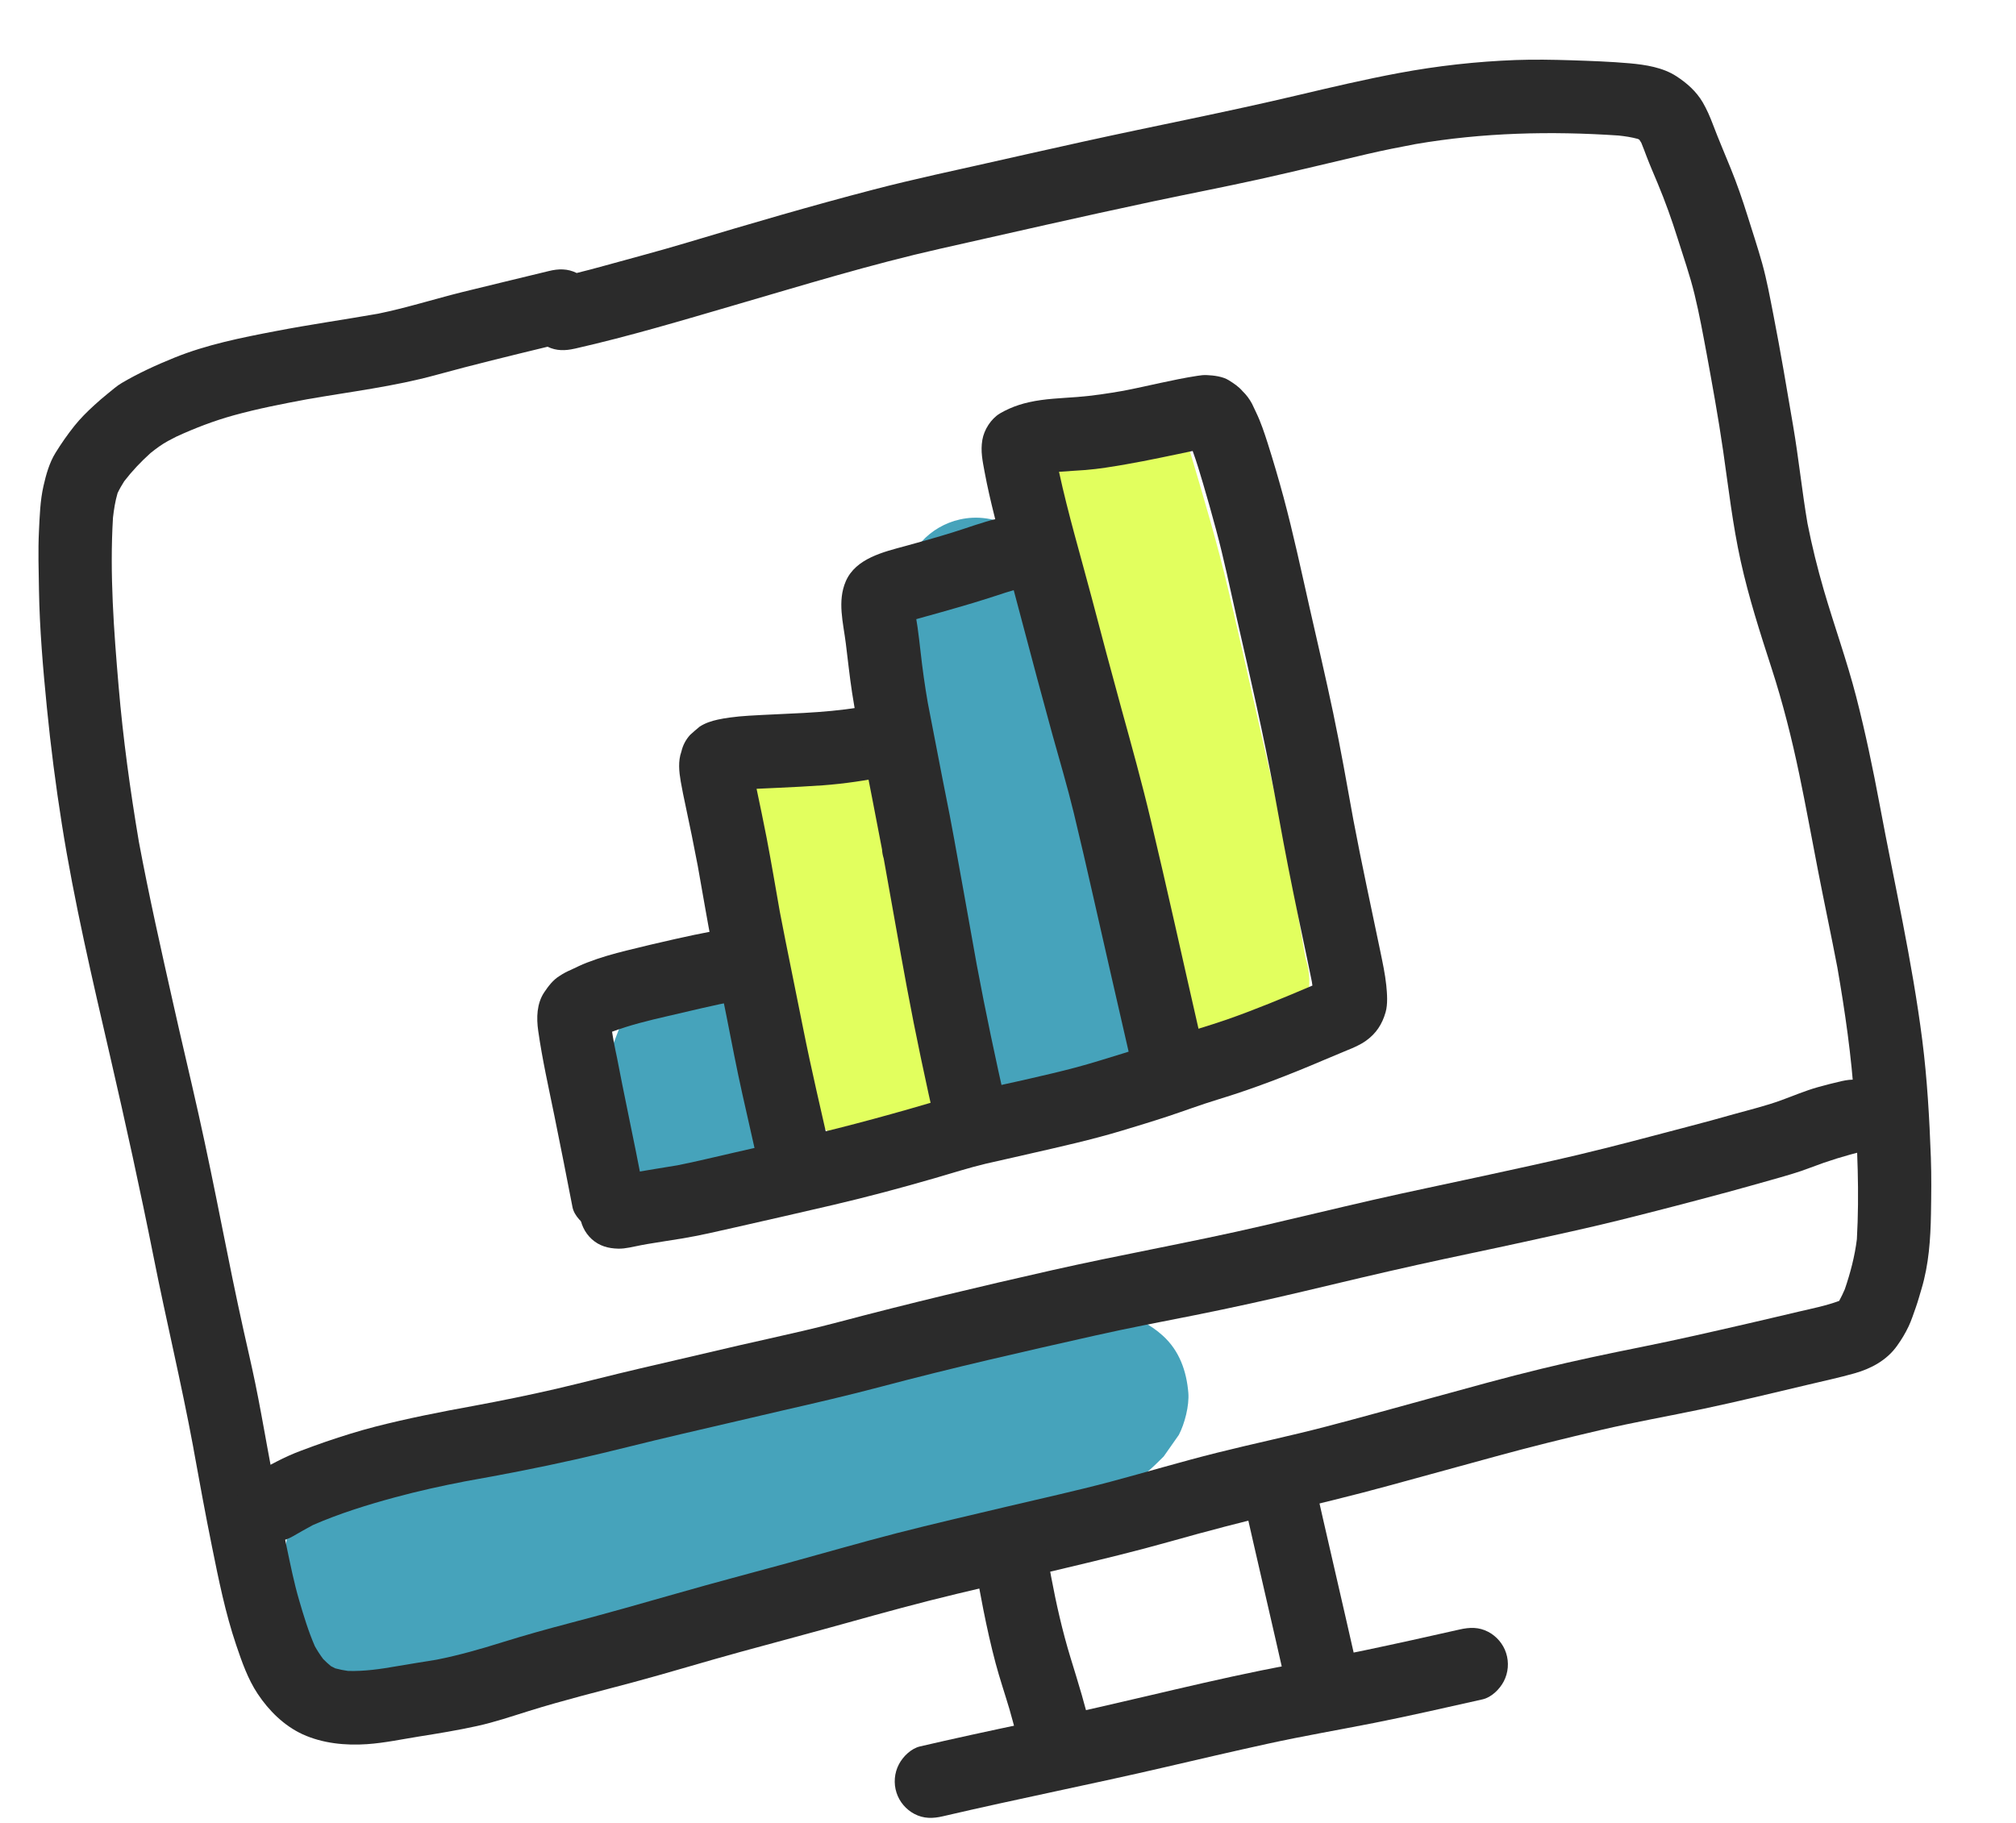
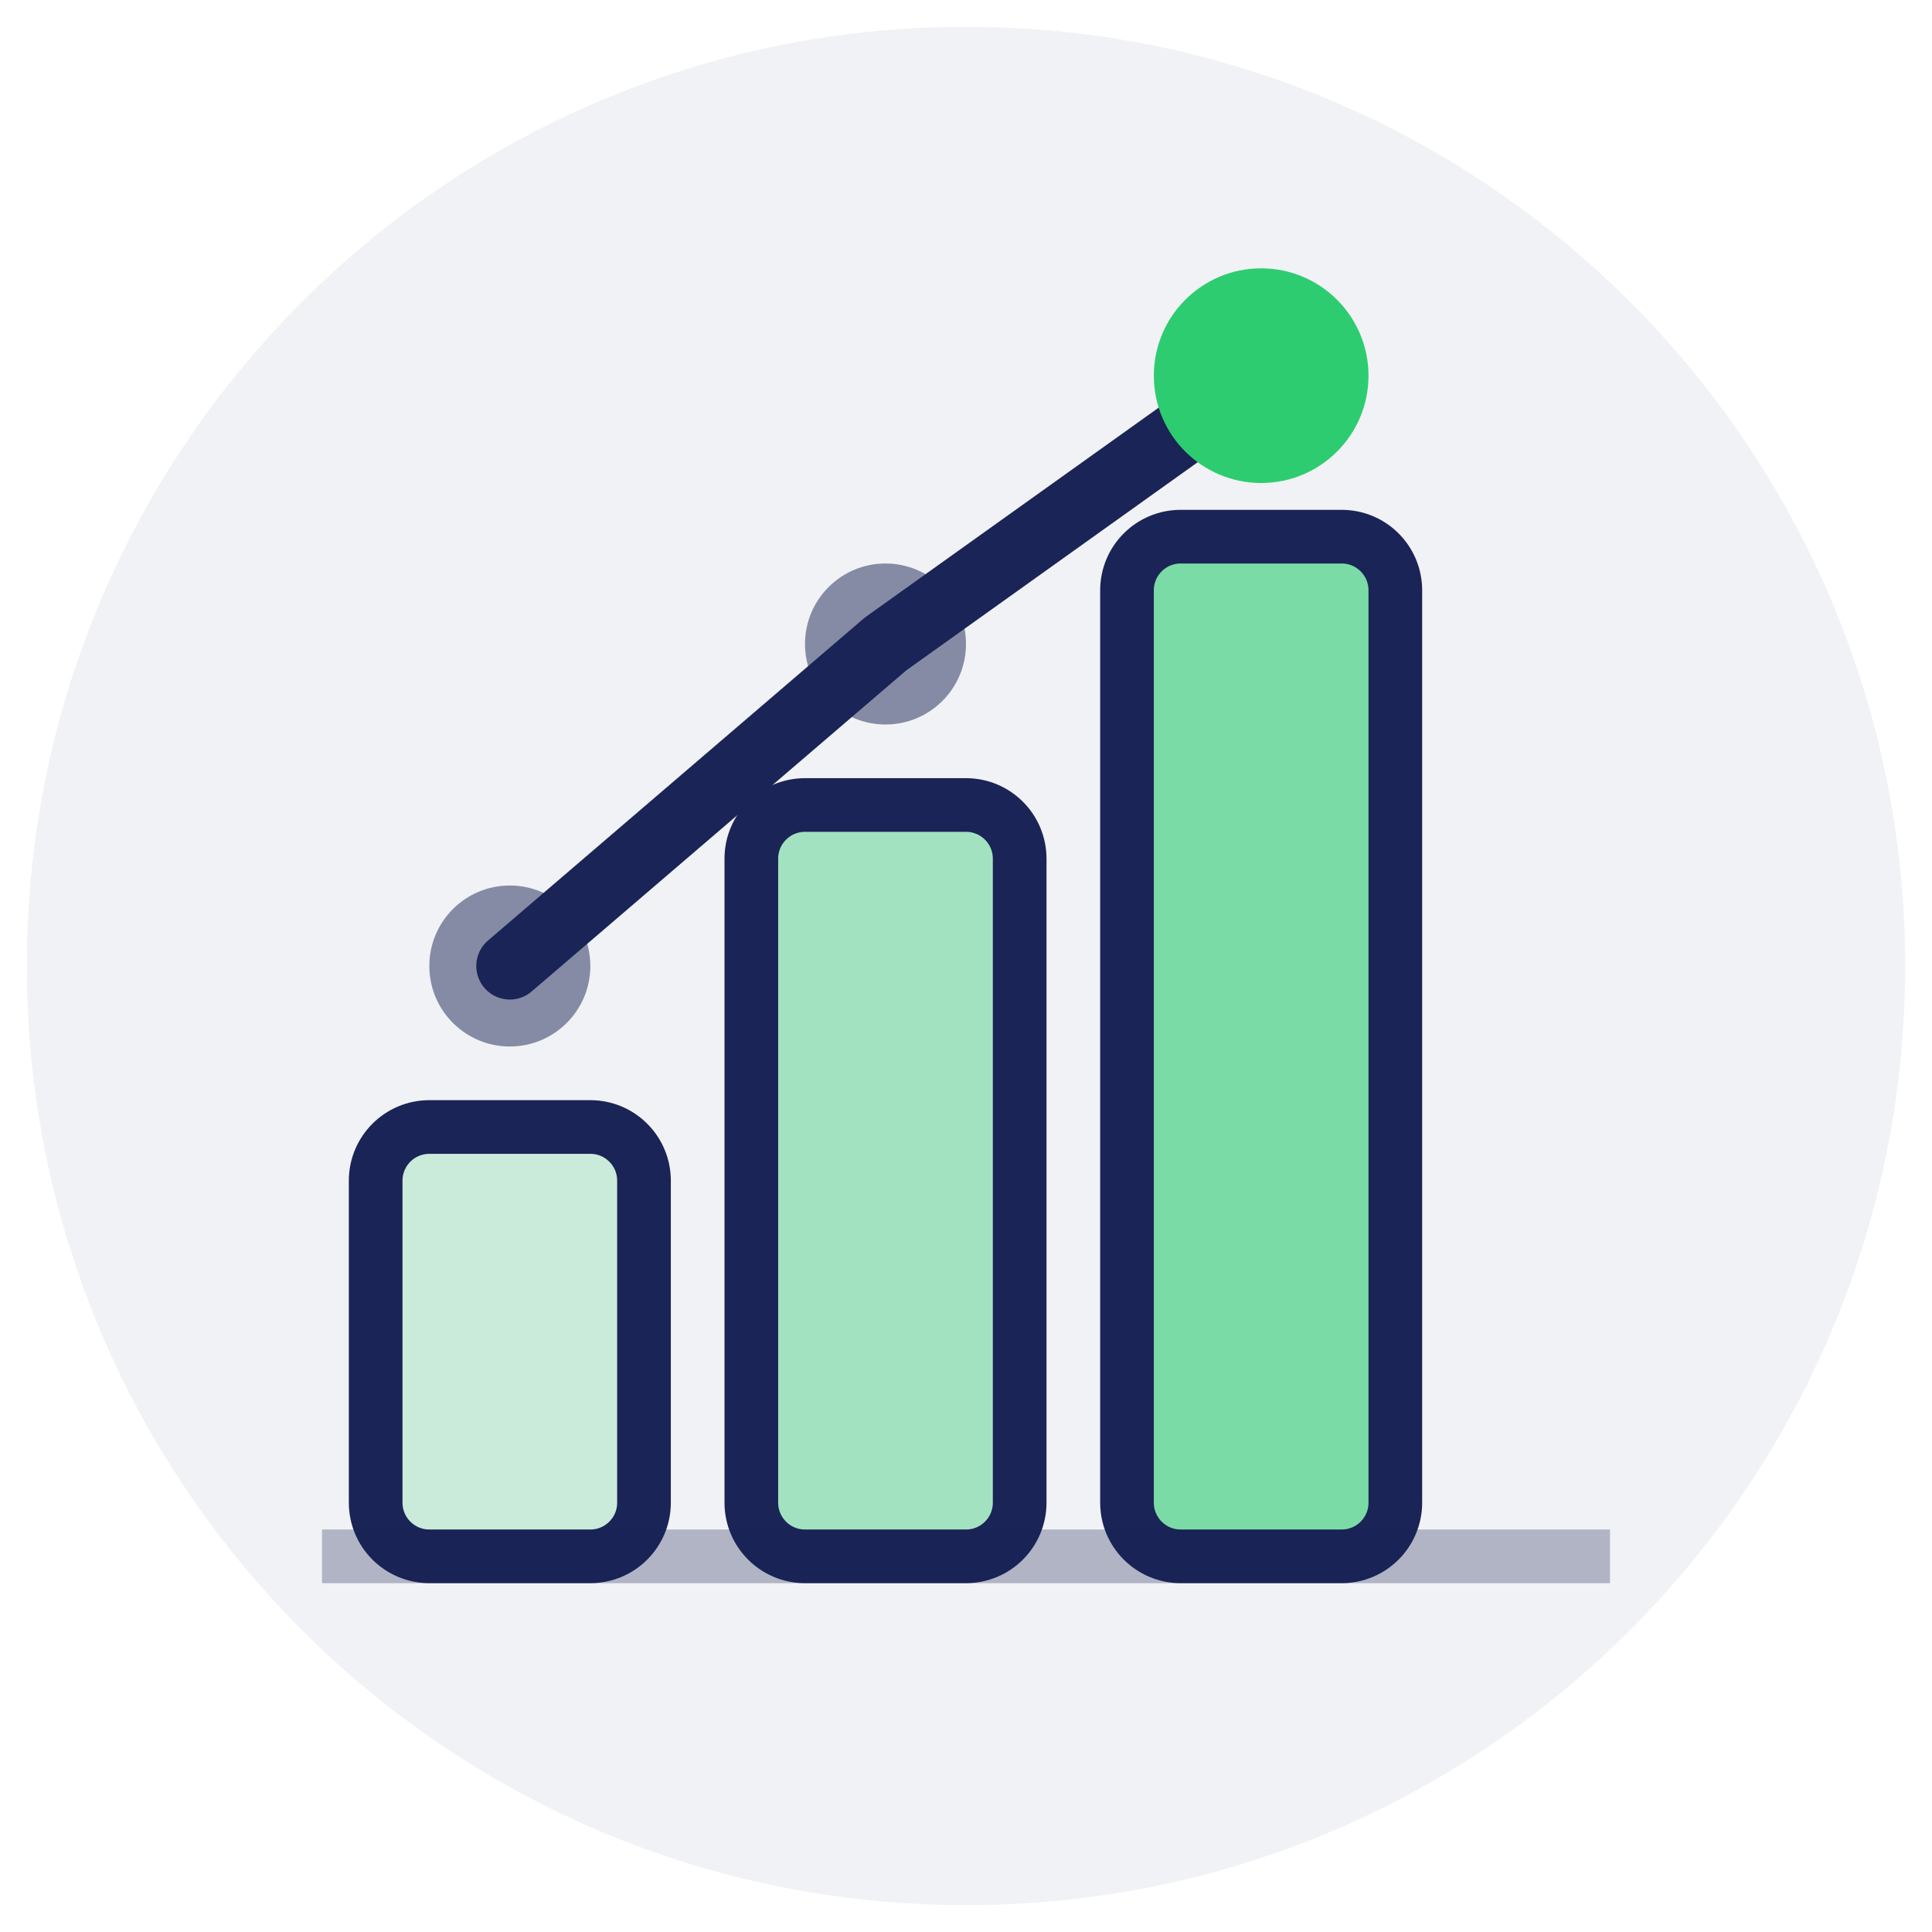
- <svg xmlns="http://www.w3.org/2000/svg" width="73" height="66" viewBox="0 0 73 66" fill="none">
-   <path d="M24.204 35.306C23.613 35.499 22.904 35.995 22.673 36.602C22.341 37.474 21.962 38.35 21.783 39.271C21.701 39.696 21.669 40.135 21.668 40.566C21.668 40.998 21.86 41.798 22.157 42.148C22.331 42.352 22.505 42.558 22.68 42.762C22.898 42.918 23.118 43.073 23.341 43.223C23.501 43.33 23.977 43.494 24.252 43.518C24.547 43.596 24.839 43.609 25.13 43.556C25.433 43.529 25.726 43.467 26.013 43.372C26.303 43.283 26.581 43.135 26.856 42.989C26.908 42.968 26.96 42.949 27.014 42.93C28.383 42.454 29.172 40.972 28.716 39.573C28.53 39.001 28.148 38.525 27.667 38.201C27.723 37.798 27.688 37.401 27.561 37.006C27.348 36.351 26.876 35.795 26.265 35.475C25.708 35.183 25.054 35.101 24.443 35.239C24.361 35.259 24.282 35.281 24.204 35.306Z" fill="#46A3BB" />
-   <path d="M33.37 19.618C32.922 20.11 32.602 20.856 32.679 21.534C32.852 23.069 33.011 24.604 33.148 26.143C33.306 27.928 33.62 29.68 33.975 31.436C34.257 32.823 34.553 34.21 34.946 35.57C35.315 36.852 35.606 38.148 35.892 39.452C36.032 40.093 36.629 40.689 37.188 40.982C38.005 41.409 39.103 41.4 39.871 40.857C40.694 40.273 41.145 39.401 41.078 38.384C41.06 38.105 41.001 37.837 40.904 37.587C40.755 36.9 40.606 36.213 40.441 35.531C40.264 34.801 40.044 34.085 39.847 33.361C39.443 31.867 39.133 30.343 38.843 28.822C38.648 27.656 38.519 26.489 38.413 25.311C38.291 23.966 38.147 22.626 37.995 21.284C37.914 20.564 37.675 19.939 37.129 19.441C36.608 18.968 35.913 18.718 35.212 18.751C35.059 18.758 34.906 18.779 34.755 18.813C34.225 18.932 33.737 19.212 33.37 19.618Z" fill="#46A3BB" />
-   <path d="M27.98 27.136C27.549 27.609 27.184 28.394 27.29 29.052C27.584 30.896 27.881 32.74 28.159 34.586C28.294 35.483 28.427 36.376 28.613 37.264C28.705 37.708 28.811 38.149 28.906 38.592C28.923 38.728 28.935 38.865 28.944 39.003C29.031 40.451 30.265 41.605 31.727 41.535C33.162 41.467 34.347 40.2 34.259 38.752C34.191 37.623 33.859 36.51 33.629 35.402C33.488 34.551 33.375 33.694 33.243 32.841C33.035 31.494 32.817 30.147 32.602 28.8C32.56 28.566 32.516 28.332 32.474 28.098C32.327 27.653 32.08 27.274 31.735 26.957C31.216 26.485 30.522 26.233 29.82 26.267C29.666 26.274 29.514 26.295 29.365 26.329C28.837 26.45 28.349 26.731 27.98 27.136Z" fill="#E2FF5E" />
-   <path d="M39.774 14.782C38.368 15.242 37.659 16.75 38.071 18.139C38.466 19.465 38.872 20.789 39.204 22.133C39.491 23.291 39.753 24.454 40.018 25.616C40.527 27.853 41.069 30.087 41.501 32.339C41.735 33.686 41.952 35.037 42.222 36.376C42.352 37.015 42.967 37.617 43.518 37.907C44.149 38.237 44.902 38.3 45.579 38.079C46.234 37.864 46.79 37.392 47.11 36.783C47.189 36.567 47.268 36.35 47.347 36.135C47.451 35.658 47.429 35.188 47.28 34.723C47.265 34.648 47.251 34.573 47.236 34.498C46.978 33.033 46.745 31.564 46.447 30.107C46.15 28.66 45.812 27.22 45.487 25.779C45.151 24.287 44.816 22.797 44.464 21.309C44.08 19.683 43.605 18.087 43.13 16.487C42.741 15.174 41.298 14.429 40.002 14.721C39.926 14.736 39.85 14.757 39.774 14.782Z" fill="#E2FF5E" />
-   <path d="M10.468 55.226C10.347 55.931 10.247 56.621 10.188 57.336C10.114 58.244 10.19 59.201 10.702 59.987C10.907 60.303 11.411 60.836 11.774 60.977C12.224 61.151 12.717 61.399 13.224 61.312C13.555 61.256 13.891 61.238 14.197 61.091C14.321 61.044 14.442 60.992 14.56 60.933C15.244 61.743 16.398 62.165 17.429 61.772C17.789 61.634 18.151 61.512 18.506 61.363C19.111 61.108 19.697 60.799 20.279 60.493C21.014 60.106 21.738 59.697 22.476 59.316C23.643 58.776 24.798 58.216 25.953 57.651C26.203 57.617 26.453 57.581 26.701 57.542C27.48 57.42 28.234 57.261 28.979 57.007C29.616 56.789 30.238 56.507 30.854 56.237C30.886 56.223 30.918 56.209 30.949 56.195C32.276 55.89 33.605 55.595 34.942 55.327C35.553 55.229 36.164 55.137 36.773 55.028C37.504 54.897 38.241 54.781 38.96 54.589C39.688 54.393 40.428 54.007 41.075 53.642C41.476 53.416 41.814 53.066 42.138 52.747C42.322 52.488 42.505 52.227 42.686 51.966C42.899 51.559 43.067 50.903 43.03 50.441C42.965 49.658 42.707 48.914 42.104 48.371C41.655 47.964 41.15 47.711 40.556 47.587C39.496 47.369 38.356 47.564 37.327 47.824C36.159 48.121 35.013 48.571 33.889 49C33.388 49.191 32.897 49.404 32.412 49.628C32.266 49.611 32.122 49.607 31.984 49.617C30.583 49.72 29.221 50.017 27.854 50.328C26.474 50.642 25.094 50.954 23.716 51.283C22.588 51.553 21.462 51.831 20.341 52.132C19.973 52.097 19.603 52.077 19.237 52.099C18.562 52.142 17.879 52.305 17.262 52.585C16.432 52.962 15.644 53.377 14.878 53.863C14.535 53.544 14.11 53.316 13.65 53.212C13.272 53.127 12.878 53.134 12.499 53.219C11.517 53.444 10.645 54.194 10.468 55.226Z" fill="#46A3BB" />
-   <path d="M31.634 6.865C29.378 7.452 27.14 8.109 24.907 8.778C23.892 9.083 22.866 9.352 21.845 9.635C21.526 9.724 21.204 9.808 20.882 9.887C20.556 9.725 20.226 9.729 19.878 9.815C18.838 10.071 17.795 10.315 16.754 10.574C15.732 10.828 14.725 11.149 13.694 11.36C12.46 11.577 11.22 11.753 9.99 11.99C8.745 12.228 7.484 12.479 6.306 12.957C5.656 13.221 5.01 13.515 4.406 13.872C4.231 13.975 4.077 14.114 3.92 14.24C3.748 14.378 3.572 14.528 3.41 14.678C3.156 14.91 2.911 15.153 2.696 15.422C2.447 15.734 2.218 16.062 2.008 16.403C1.787 16.76 1.666 17.195 1.574 17.603C1.453 18.134 1.437 18.699 1.41 19.241C1.376 19.943 1.4 20.65 1.411 21.353C1.434 22.777 1.557 24.204 1.697 25.621C1.837 27.034 2.017 28.441 2.239 29.843C2.687 32.67 3.345 35.468 3.988 38.256C4.545 40.672 5.077 43.088 5.561 45.519C6.016 47.812 6.566 50.088 6.993 52.386C6.979 52.311 6.965 52.236 6.952 52.16C6.971 52.263 6.99 52.367 7.008 52.471C7.01 52.484 7.013 52.498 7.015 52.511C7.013 52.499 7.011 52.487 7.008 52.475C7.222 53.655 7.437 54.837 7.676 56.013C7.919 57.215 8.16 58.417 8.554 59.58C8.759 60.185 8.972 60.802 9.328 61.339C9.732 61.95 10.288 62.501 10.959 62.809C11.682 63.139 12.51 63.22 13.293 63.166C13.926 63.122 14.547 62.989 15.171 62.889C15.872 62.778 16.572 62.663 17.265 62.511C17.905 62.372 18.529 62.159 19.154 61.964C20.397 61.576 21.661 61.264 22.919 60.927C24.218 60.579 25.504 60.183 26.802 59.828C28.105 59.471 29.412 59.124 30.713 58.761C32.019 58.397 33.323 58.039 34.642 57.724C35.955 57.41 37.268 57.1 38.581 56.788C39.858 56.485 41.133 56.177 42.397 55.82C43.7 55.452 45.01 55.108 46.329 54.797C47.658 54.482 48.982 54.163 50.299 53.802C51.585 53.45 52.871 53.099 54.155 52.746C55.418 52.399 56.688 52.086 57.962 51.789C59.192 51.501 60.437 51.283 61.672 51.023C62.946 50.754 64.214 50.444 65.481 50.145C66.037 50.012 66.598 49.893 67.149 49.737C67.752 49.568 68.319 49.263 68.689 48.745C68.857 48.511 68.99 48.291 69.113 48.032C69.216 47.815 69.287 47.582 69.369 47.358C69.449 47.133 69.511 46.901 69.58 46.673C69.843 45.792 69.905 44.879 69.921 43.963C69.932 43.282 69.942 42.599 69.917 41.917C69.865 40.499 69.785 39.076 69.606 37.668C69.24 34.806 68.596 31.995 68.067 29.16C67.82 27.841 67.547 26.529 67.212 25.228C66.876 23.926 66.418 22.664 66.042 21.373C65.81 20.575 65.611 19.771 65.45 18.956C65.25 17.784 65.131 16.601 64.931 15.43C64.703 14.086 64.477 12.74 64.215 11.401C64.093 10.779 63.98 10.153 63.81 9.541C63.646 8.955 63.453 8.376 63.272 7.796C63.093 7.226 62.897 6.658 62.672 6.105C62.456 5.571 62.227 5.041 62.023 4.501C61.921 4.23 61.801 3.954 61.655 3.704C61.421 3.308 61.088 3.013 60.707 2.764C60.216 2.442 59.588 2.345 59.015 2.293C58.31 2.231 57.604 2.206 56.898 2.183C56.227 2.162 55.556 2.15 54.884 2.174C53.461 2.227 52.048 2.385 50.648 2.646C49.423 2.875 48.21 3.16 46.996 3.447C44.423 4.057 41.825 4.556 39.243 5.125C37.94 5.413 36.639 5.706 35.338 5.999C34.841 6.11 34.343 6.22 33.846 6.332C33.107 6.501 32.368 6.673 31.634 6.865ZM13.793 11.343C13.863 11.33 13.932 11.318 14.002 11.306C13.932 11.318 13.862 11.33 13.793 11.343ZM20.821 12.625C22.768 12.183 24.685 11.61 26.601 11.05C29.069 10.331 31.533 9.574 34.043 9.008C36.612 8.429 39.18 7.84 41.756 7.293C43.039 7.021 44.327 6.773 45.608 6.49C46.905 6.202 48.198 5.885 49.492 5.583C50.08 5.446 50.672 5.328 51.264 5.217C53.689 4.802 56.153 4.742 58.606 4.908C58.842 4.933 59.076 4.968 59.305 5.03C59.323 5.039 59.341 5.048 59.359 5.057C59.384 5.094 59.408 5.131 59.431 5.169C59.499 5.332 59.559 5.497 59.622 5.662C59.748 5.991 59.889 6.315 60.025 6.641C60.296 7.289 60.534 7.953 60.744 8.623C60.955 9.295 61.191 9.966 61.358 10.652C61.536 11.382 61.67 12.125 61.808 12.864C61.795 12.793 61.782 12.722 61.769 12.65C61.993 13.876 62.219 15.105 62.397 16.338C62.589 17.67 62.741 19.007 63.032 20.324C63.322 21.637 63.732 22.913 64.147 24.193C64.556 25.452 64.881 26.744 65.152 28.041C65.393 29.193 65.602 30.354 65.827 31.51C66.055 32.689 66.308 33.864 66.533 35.045C66.81 36.645 67.044 38.252 67.147 39.874C67.255 41.538 67.332 43.211 67.238 44.878C67.163 45.494 67.002 46.103 66.801 46.691C66.739 46.836 66.672 46.975 66.597 47.113C66.121 47.289 65.62 47.388 65.127 47.503C64.52 47.644 63.914 47.792 63.306 47.93C62.015 48.227 60.725 48.524 59.426 48.784C58.223 49.025 57.026 49.277 55.834 49.567C54.515 49.886 53.209 50.251 51.9 50.61C50.604 50.966 49.311 51.326 48.012 51.666C46.704 52.008 45.38 52.283 44.069 52.612C42.772 52.936 41.492 53.32 40.202 53.664C38.943 53.998 37.666 54.278 36.398 54.578C35.091 54.888 33.78 55.189 32.476 55.524C31.148 55.866 29.831 56.249 28.508 56.611C27.185 56.973 25.857 57.321 24.539 57.699C23.251 58.067 21.963 58.433 20.667 58.772C19.835 58.99 19.006 59.221 18.185 59.477C17.397 59.724 16.616 59.947 15.809 60.107C15.33 60.188 14.848 60.258 14.369 60.343C13.782 60.446 13.195 60.532 12.6 60.514C12.445 60.492 12.292 60.462 12.141 60.421C12.087 60.396 12.034 60.369 11.981 60.339C11.883 60.259 11.791 60.173 11.702 60.082C11.591 59.935 11.492 59.781 11.401 59.619C11.166 59.079 10.992 58.503 10.828 57.94C10.643 57.307 10.515 56.659 10.379 56.016C10.096 54.666 9.844 53.312 9.595 51.956C9.617 52.073 9.638 52.19 9.661 52.308C9.525 51.57 9.395 50.831 9.243 50.095C9.11 49.449 8.959 48.807 8.816 48.164C8.541 46.923 8.288 45.68 8.041 44.433C7.769 43.068 7.492 41.703 7.188 40.344C6.89 39.007 6.568 37.673 6.27 36.335C5.833 34.391 5.395 32.446 5.029 30.488C4.714 28.623 4.456 26.748 4.296 24.865C4.123 22.839 3.968 20.783 4.091 18.749C4.125 18.447 4.172 18.151 4.257 17.859C4.328 17.709 4.409 17.568 4.498 17.429C4.785 17.056 5.102 16.722 5.45 16.408C5.652 16.247 5.854 16.095 6.084 15.97C6.185 15.915 6.287 15.863 6.388 15.812C7.062 15.502 7.749 15.239 8.464 15.041C9.336 14.8 10.225 14.627 11.114 14.461C12.679 14.186 14.264 14 15.8 13.577C17.136 13.21 18.482 12.884 19.828 12.557C20.151 12.713 20.466 12.704 20.809 12.627C20.813 12.627 20.817 12.626 20.821 12.625ZM66.723 46.956C66.696 46.999 66.667 47.041 66.636 47.081C66.665 47.039 66.694 46.998 66.723 46.956ZM7.01 52.475C7.01 52.473 7.009 52.472 7.009 52.471C7.004 52.443 6.998 52.414 6.993 52.386C6.999 52.415 7.004 52.445 7.01 52.475Z" fill="#2B2B2B" />
-   <path d="M66.671 39.157C66.382 39.225 66.094 39.296 65.809 39.377C65.357 39.506 64.928 39.69 64.488 39.85C63.942 40.049 63.371 40.187 62.811 40.343C62.243 40.504 61.674 40.66 61.103 40.808C59.784 41.154 58.465 41.51 57.139 41.824C56.008 42.092 54.872 42.335 53.737 42.583C52.4 42.875 51.056 43.149 49.722 43.454C48.392 43.758 47.067 44.08 45.738 44.388C44.395 44.701 43.044 44.974 41.693 45.247C40.498 45.487 39.301 45.73 38.111 45.998C35.517 46.584 32.936 47.197 30.365 47.879C29.511 48.106 28.649 48.299 27.787 48.493C27.454 48.568 27.12 48.642 26.789 48.718C25.575 48.998 24.365 49.285 23.151 49.566C22.145 49.8 21.144 50.063 20.137 50.298C19.148 50.527 18.153 50.728 17.155 50.914C15.957 51.131 14.766 51.366 13.586 51.668C12.983 51.824 12.388 52.011 11.799 52.212C11.501 52.314 11.208 52.423 10.913 52.533C10.296 52.76 9.724 53.08 9.155 53.406C8.527 53.767 8.385 54.665 8.765 55.247C9.177 55.879 9.977 55.998 10.605 55.638C10.846 55.501 11.086 55.361 11.33 55.231C12.288 54.813 13.302 54.498 14.31 54.225C15.143 54 15.992 53.812 16.84 53.648C18.179 53.411 19.511 53.154 20.837 52.855C22.121 52.567 23.394 52.23 24.678 51.934C25.876 51.66 27.072 51.373 28.27 51.097C29.494 50.818 30.715 50.535 31.93 50.213C34.486 49.534 37.063 48.95 39.643 48.37C40.852 48.097 42.068 47.868 43.285 47.626C44.604 47.362 45.92 47.072 47.23 46.761C48.586 46.437 49.943 46.115 51.304 45.812C52.6 45.523 53.901 45.26 55.198 44.974C56.338 44.723 57.48 44.477 58.613 44.197C59.95 43.864 61.286 43.517 62.616 43.157C63.119 43.021 63.623 42.877 64.125 42.736C64.609 42.599 65.09 42.467 65.559 42.286C66.196 42.042 66.833 41.843 67.498 41.687C67.82 41.611 68.116 41.321 68.264 41.038C68.429 40.721 68.461 40.346 68.35 40.008C68.243 39.681 68.006 39.402 67.701 39.243C67.371 39.07 67.045 39.073 66.694 39.152C66.686 39.153 66.678 39.155 66.671 39.157ZM17.174 50.911C17.251 50.897 17.327 50.883 17.404 50.87C17.327 50.883 17.25 50.897 17.174 50.911Z" fill="#2B2B2B" />
-   <path d="M35.591 55.392C35.38 55.624 35.189 56.025 35.247 56.349C35.479 57.651 35.71 58.95 36.05 60.23C36.2 60.792 36.388 61.346 36.554 61.904C36.713 62.443 36.825 63.005 37.059 63.517C37.211 63.846 37.375 64.108 37.708 64.282C38.024 64.448 38.399 64.478 38.738 64.368C39.065 64.261 39.344 64.025 39.503 63.719C39.653 63.434 39.73 62.998 39.589 62.69C39.398 62.275 39.297 61.825 39.173 61.389C39.044 60.937 38.901 60.487 38.764 60.035C38.469 59.069 38.246 58.083 38.059 57.087C38.007 56.8 37.956 56.513 37.904 56.227C37.884 56.109 37.862 55.992 37.84 55.876C37.767 55.653 37.644 55.464 37.471 55.304C37.211 55.068 36.865 54.944 36.514 54.961C36.437 54.965 36.36 54.974 36.285 54.992C36.02 55.05 35.776 55.19 35.591 55.392Z" fill="#2B2B2B" />
-   <path d="M45.827 52.392C45.5 52.498 45.223 52.734 45.062 53.041C44.884 53.379 44.894 53.709 44.976 54.071C45.511 56.446 46.068 58.815 46.603 61.191C46.675 61.513 46.971 61.809 47.252 61.956C47.566 62.121 47.943 62.154 48.282 62.042C48.609 61.935 48.886 61.7 49.047 61.394C49.225 61.056 49.215 60.726 49.133 60.364C48.598 57.989 48.041 55.62 47.506 53.243C47.434 52.922 47.138 52.624 46.857 52.478C46.58 52.333 46.253 52.291 45.947 52.359C45.906 52.367 45.866 52.379 45.827 52.392Z" fill="#2B2B2B" />
-   <path d="M33.314 63.248C32.993 63.323 32.697 63.612 32.549 63.897C32.384 64.211 32.353 64.588 32.464 64.927C32.57 65.255 32.806 65.532 33.111 65.693C33.449 65.87 33.781 65.862 34.141 65.778C35.507 65.459 36.881 65.164 38.252 64.868C39.558 64.587 40.865 64.307 42.166 64.004C43.414 63.714 44.662 63.423 45.914 63.149C47.192 62.869 48.483 62.649 49.767 62.395C51.078 62.135 52.382 61.835 53.686 61.543C54.008 61.47 54.303 61.176 54.451 60.894C54.616 60.578 54.647 60.203 54.536 59.864C54.43 59.536 54.194 59.258 53.889 59.098C53.549 58.92 53.221 58.93 52.859 59.012C51.718 59.269 50.576 59.525 49.432 59.764C48.182 60.026 46.923 60.241 45.672 60.496C44.288 60.777 42.912 61.101 41.537 61.423C40.393 61.69 39.248 61.958 38.101 62.202C36.805 62.479 35.507 62.751 34.214 63.042C33.914 63.109 33.614 63.178 33.314 63.248Z" fill="#2B2B2B" />
-   <path d="M22.696 34.422C22.209 34.542 21.728 34.678 21.259 34.86C21.057 34.937 20.864 35.033 20.668 35.126C20.526 35.185 20.39 35.259 20.262 35.344C20.024 35.489 19.857 35.714 19.706 35.938C19.434 36.346 19.421 36.862 19.489 37.332C19.636 38.37 19.869 39.398 20.078 40.426C20.299 41.522 20.52 42.618 20.73 43.717C20.791 44.035 21.106 44.339 21.379 44.483C21.695 44.648 22.07 44.679 22.409 44.569C22.736 44.462 23.015 44.225 23.175 43.92C23.215 43.812 23.254 43.704 23.294 43.596C23.347 43.357 23.335 43.123 23.261 42.89C22.951 41.272 22.598 39.662 22.291 38.045C22.306 38.131 22.322 38.217 22.338 38.303C22.279 37.994 22.21 37.679 22.163 37.365C22.81 37.123 23.479 36.96 24.155 36.804C24.99 36.613 25.824 36.405 26.664 36.246C26.982 36.187 27.287 35.871 27.43 35.599C27.596 35.283 27.627 34.906 27.516 34.568C27.409 34.241 27.174 33.963 26.869 33.802C26.761 33.762 26.653 33.723 26.545 33.683C26.307 33.632 26.07 33.642 25.838 33.718C25.371 33.806 24.903 33.905 24.437 34.01C23.853 34.139 23.273 34.28 22.696 34.422ZM22.12 36.943C22.119 36.946 22.118 36.95 22.116 36.953C22.117 36.949 22.119 36.946 22.12 36.943Z" fill="#2B2B2B" />
-   <path d="M25.337 26.314C25.219 26.411 25.101 26.512 24.989 26.615C24.832 26.789 24.726 26.989 24.674 27.217C24.548 27.565 24.589 27.948 24.65 28.305C24.701 28.597 24.761 28.886 24.823 29.173C24.979 29.902 25.128 30.631 25.267 31.363C25.438 32.321 25.6 33.282 25.783 34.239C25.945 35.093 26.139 35.941 26.305 36.794C26.492 37.744 26.673 38.692 26.884 39.636C27.107 40.625 27.33 41.614 27.553 42.605C27.625 42.925 27.92 43.222 28.201 43.369C28.516 43.536 28.892 43.566 29.231 43.455C29.558 43.348 29.837 43.113 29.997 42.808C30.175 42.468 30.164 42.139 30.083 41.777C29.74 40.255 29.378 38.734 29.074 37.203C28.799 35.809 28.505 34.418 28.238 33.022C28.081 32.13 27.931 31.238 27.761 30.349C27.646 29.753 27.52 29.16 27.396 28.567C27.649 28.553 27.902 28.544 28.155 28.532C28.702 28.506 29.248 28.48 29.795 28.441C30.578 28.382 31.35 28.27 32.118 28.108C32.438 28.04 32.738 27.738 32.884 27.461C33.049 27.145 33.08 26.769 32.97 26.431C32.862 26.102 32.626 25.825 32.321 25.666C31.979 25.486 31.656 25.502 31.291 25.58C31.23 25.593 31.169 25.605 31.107 25.618C29.787 25.836 28.443 25.837 27.109 25.92C26.878 25.934 26.65 25.955 26.419 25.987C26.281 26.006 26.136 26.029 25.993 26.061C25.762 26.11 25.532 26.188 25.337 26.314Z" fill="#2B2B2B" />
-   <path d="M34.489 19.284C33.929 19.457 33.362 19.617 32.794 19.772C32.001 19.987 30.986 20.219 30.626 21.052C30.314 21.774 30.534 22.554 30.627 23.3C30.702 23.895 30.763 24.491 30.854 25.084C30.957 25.764 31.097 26.44 31.231 27.115C31.47 28.331 31.707 29.548 31.939 30.764C31.945 30.876 31.966 30.985 31.999 31.089C32.279 32.641 32.548 34.194 32.835 35.743C33.153 37.46 33.519 39.164 33.902 40.866C33.975 41.188 34.268 41.485 34.549 41.632C34.865 41.797 35.242 41.829 35.58 41.718C35.907 41.611 36.185 41.375 36.345 41.069C36.523 40.731 36.511 40.402 36.43 40.039C36.048 38.346 35.688 36.649 35.369 34.942C35.206 34.033 35.044 33.124 34.881 32.215C34.792 31.725 34.704 31.235 34.615 30.745C34.598 30.649 34.58 30.553 34.563 30.457C34.562 30.45 34.561 30.444 34.56 30.437C34.504 30.135 34.448 29.831 34.39 29.527C34.302 29.063 34.204 28.6 34.115 28.136C33.943 27.241 33.767 26.348 33.596 25.454C33.488 24.833 33.401 24.211 33.332 23.585C33.299 23.297 33.266 23.009 33.226 22.722C33.212 22.624 33.195 22.523 33.179 22.423C33.294 22.39 33.409 22.358 33.525 22.326C33.905 22.224 34.284 22.112 34.661 22.005C35.05 21.895 35.436 21.777 35.822 21.654C36.224 21.527 36.626 21.378 37.04 21.291C37.36 21.224 37.66 20.921 37.806 20.644C37.971 20.328 38.002 19.953 37.891 19.614C37.785 19.285 37.549 19.008 37.244 18.848C36.901 18.668 36.579 18.684 36.214 18.762C36.187 18.768 36.161 18.773 36.134 18.78C35.575 18.906 35.033 19.117 34.489 19.284ZM31.934 30.732C31.935 30.74 31.937 30.748 31.938 30.757C31.936 30.748 31.935 30.74 31.934 30.732Z" fill="#2B2B2B" />
-   <path d="M36.894 14.666C36.656 14.744 36.422 14.847 36.206 14.974C35.883 15.169 35.633 15.563 35.571 15.933C35.501 16.343 35.58 16.695 35.654 17.098C35.754 17.634 35.877 18.165 36.01 18.693C36.331 19.987 36.684 21.274 37.023 22.563C37.377 23.905 37.734 25.244 38.102 26.581C38.365 27.531 38.648 28.475 38.88 29.433C39.127 30.452 39.361 31.472 39.592 32.494C40.014 34.36 40.44 36.224 40.868 38.087C40.81 38.105 40.752 38.124 40.693 38.142C40.105 38.321 39.522 38.509 38.928 38.666C38.388 38.81 37.846 38.934 37.301 39.06C36.993 39.132 36.684 39.199 36.374 39.267C35.624 39.43 34.873 39.595 34.139 39.81C32.468 40.305 30.787 40.769 29.088 41.167C28.27 41.359 27.45 41.545 26.628 41.732C25.93 41.889 25.235 42.063 24.532 42.202C24.009 42.291 23.486 42.369 22.965 42.461C22.997 42.455 23.029 42.449 23.062 42.443C23.023 42.45 22.985 42.457 22.947 42.464C22.872 42.477 22.797 42.491 22.721 42.505C22.695 42.51 22.668 42.515 22.64 42.52C22.64 42.52 22.642 42.519 22.643 42.519C22.642 42.519 22.64 42.52 22.639 42.52C22.523 42.541 22.409 42.562 22.294 42.583C22.383 42.566 22.473 42.55 22.561 42.534C22.462 42.551 22.363 42.565 22.262 42.563C21.535 42.549 20.962 43.268 20.995 43.955C21.012 44.306 21.169 44.64 21.428 44.877C21.703 45.125 22.024 45.213 22.387 45.221C22.655 45.228 22.942 45.145 23.198 45.099C23.174 45.103 23.148 45.108 23.123 45.112C23.224 45.093 23.326 45.075 23.427 45.056C23.846 44.983 24.27 44.924 24.689 44.854C25.338 44.747 25.977 44.596 26.619 44.451C27.8 44.183 28.983 43.915 30.163 43.639C31.398 43.35 32.624 43.023 33.842 42.67C34.458 42.492 35.071 42.294 35.694 42.145C36.032 42.066 36.37 41.99 36.709 41.915C36.903 41.871 37.096 41.827 37.291 41.782C38.408 41.527 39.526 41.278 40.626 40.947C41.179 40.779 41.736 40.612 42.286 40.43C42.886 40.232 43.474 40.009 44.078 39.826C45.401 39.424 46.685 38.926 47.956 38.382C48.227 38.266 48.502 38.151 48.775 38.039C49.011 37.945 49.254 37.84 49.462 37.692C49.83 37.43 50.05 37.092 50.173 36.658C50.257 36.365 50.228 35.985 50.197 35.679C50.154 35.269 50.066 34.864 49.983 34.46C49.654 32.871 49.306 31.284 49.005 29.688C48.773 28.398 48.545 27.107 48.276 25.824C48.01 24.56 47.715 23.303 47.429 22.043C47.124 20.695 46.836 19.34 46.477 18.004C46.3 17.351 46.109 16.699 45.904 16.054C45.782 15.673 45.657 15.294 45.483 14.933C45.434 14.829 45.385 14.725 45.336 14.622C45.245 14.452 45.133 14.301 44.995 14.168C44.852 14.001 44.684 13.89 44.498 13.773C44.279 13.634 43.953 13.596 43.708 13.585C43.589 13.578 43.48 13.591 43.361 13.61C42.462 13.748 41.575 13.98 40.681 14.152C40.127 14.249 39.572 14.334 39.013 14.377C38.426 14.423 37.837 14.437 37.264 14.566C37.136 14.594 37.014 14.627 36.894 14.666ZM41.672 29.709C41.349 28.345 40.975 26.999 40.602 25.648C40.236 24.317 39.882 22.983 39.531 21.648C39.13 20.132 38.679 18.62 38.347 17.086C38.664 17.06 38.983 17.047 39.3 17.022C39.792 16.983 40.283 16.9 40.77 16.816C41.58 16.676 42.382 16.5 43.187 16.333C43.331 16.725 43.449 17.129 43.568 17.528C43.727 18.067 43.88 18.608 44.026 19.152C44.321 20.239 44.548 21.348 44.797 22.447C45.27 24.521 45.748 26.591 46.139 28.682C46.355 29.884 46.578 31.083 46.821 32.278C47.042 33.369 47.282 34.456 47.502 35.548C47.51 35.596 47.517 35.645 47.523 35.693C46.495 36.131 45.459 36.563 44.407 36.93C44.072 37.046 43.734 37.151 43.398 37.256C42.822 34.739 42.27 32.219 41.672 29.709ZM22.721 42.507C22.791 42.494 22.86 42.482 22.93 42.469C22.861 42.482 22.791 42.494 22.721 42.507ZM23.442 45.055C23.535 45.038 23.627 45.021 23.718 45.004C23.628 45.021 23.535 45.038 23.442 45.055ZM22.637 42.522C22.637 42.522 22.637 42.522 22.639 42.522C22.613 42.527 22.585 42.531 22.559 42.536C22.584 42.532 22.61 42.527 22.637 42.522Z" fill="#2B2B2B" />
+ <svg xmlns="http://www.w3.org/2000/svg" viewBox="0 0 72 72" fill="none">
+   <circle cx="36" cy="36" r="35" fill="#1A2456" fill-opacity="0.06" />
+   <rect x="14" y="42" width="10" height="16" rx="2" fill="#2ECC71" fill-opacity="0.2" stroke="#1A2456" stroke-width="2" />
+   <rect x="28" y="30" width="10" height="28" rx="2" fill="#2ECC71" fill-opacity="0.4" stroke="#1A2456" stroke-width="2" />
+   <rect x="42" y="20" width="10" height="38" rx="2" fill="#2ECC71" fill-opacity="0.6" stroke="#1A2456" stroke-width="2" />
+   <polyline points="19,36 33,24 47,14" stroke="#1A2456" stroke-width="2.5" stroke-linecap="round" stroke-linejoin="round" />
+   <circle cx="47" cy="14" r="4" fill="#2ECC71" />
+   <circle cx="33" cy="24" r="3" fill="#1A2456" fill-opacity="0.5" />
+   <circle cx="19" cy="36" r="3" fill="#1A2456" fill-opacity="0.5" />
+   <line x1="12" y1="58" x2="60" y2="58" stroke="#1A2456" stroke-width="2" stroke-opacity="0.3" />
</svg>
